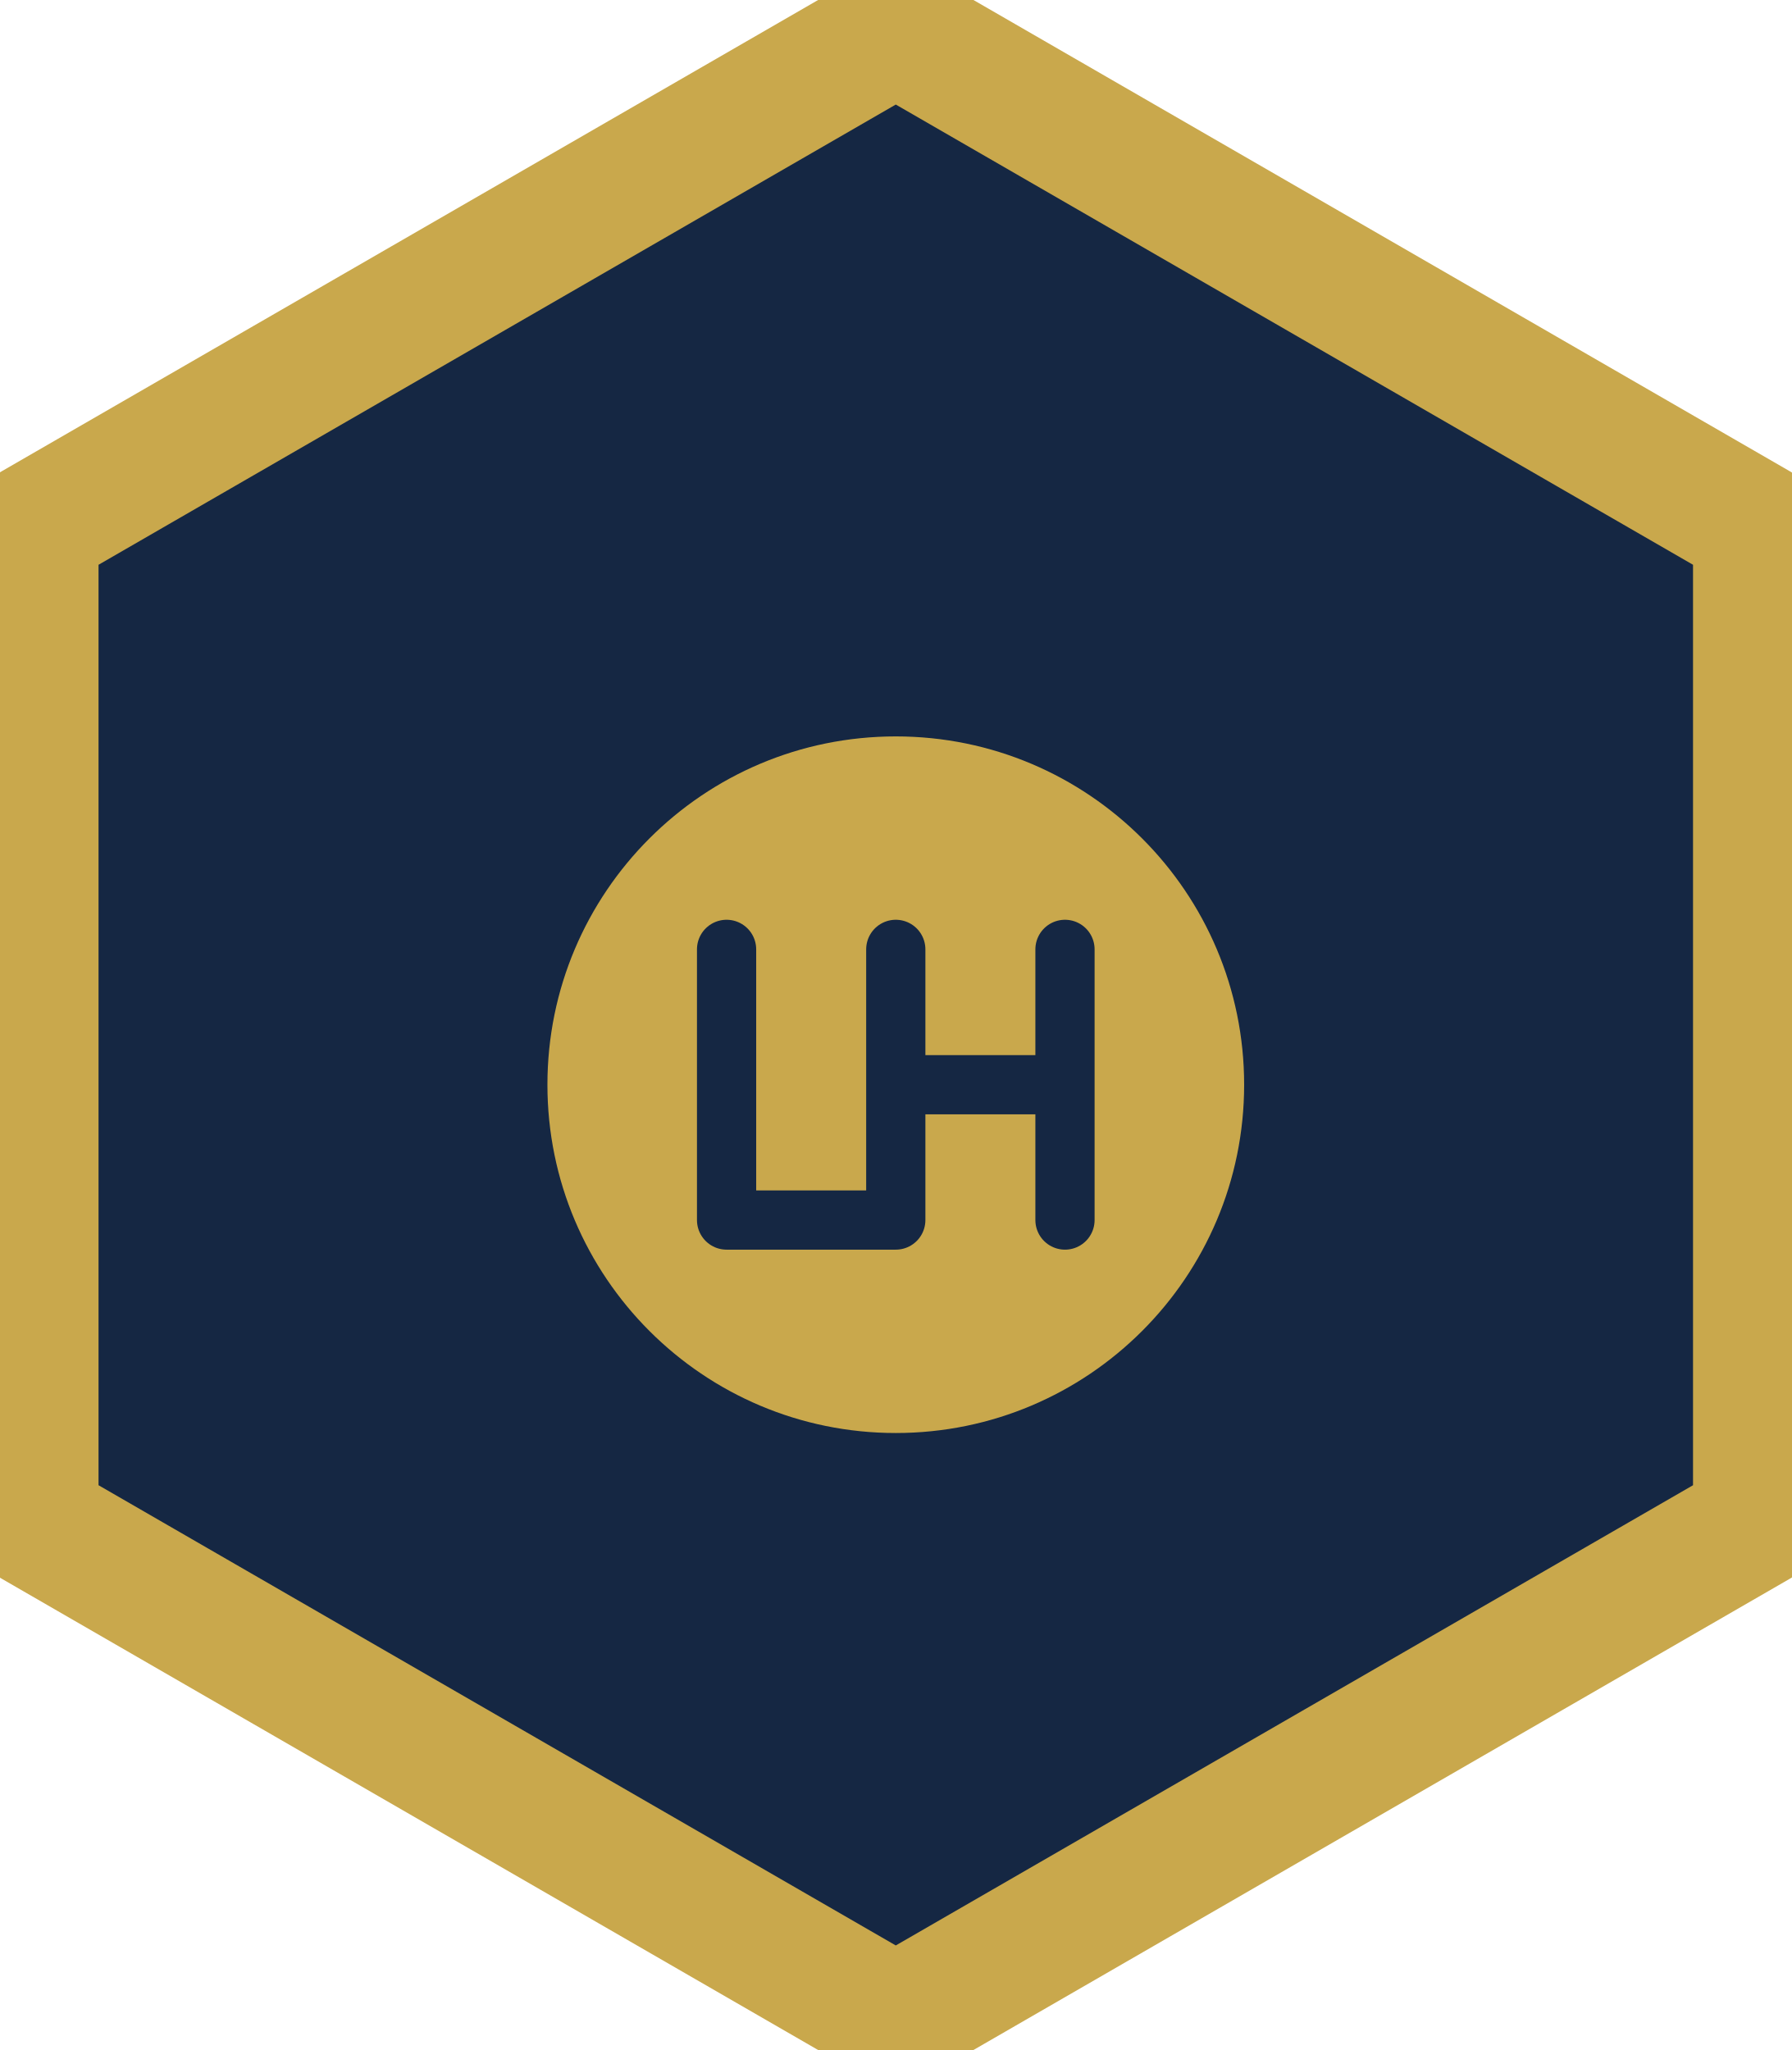
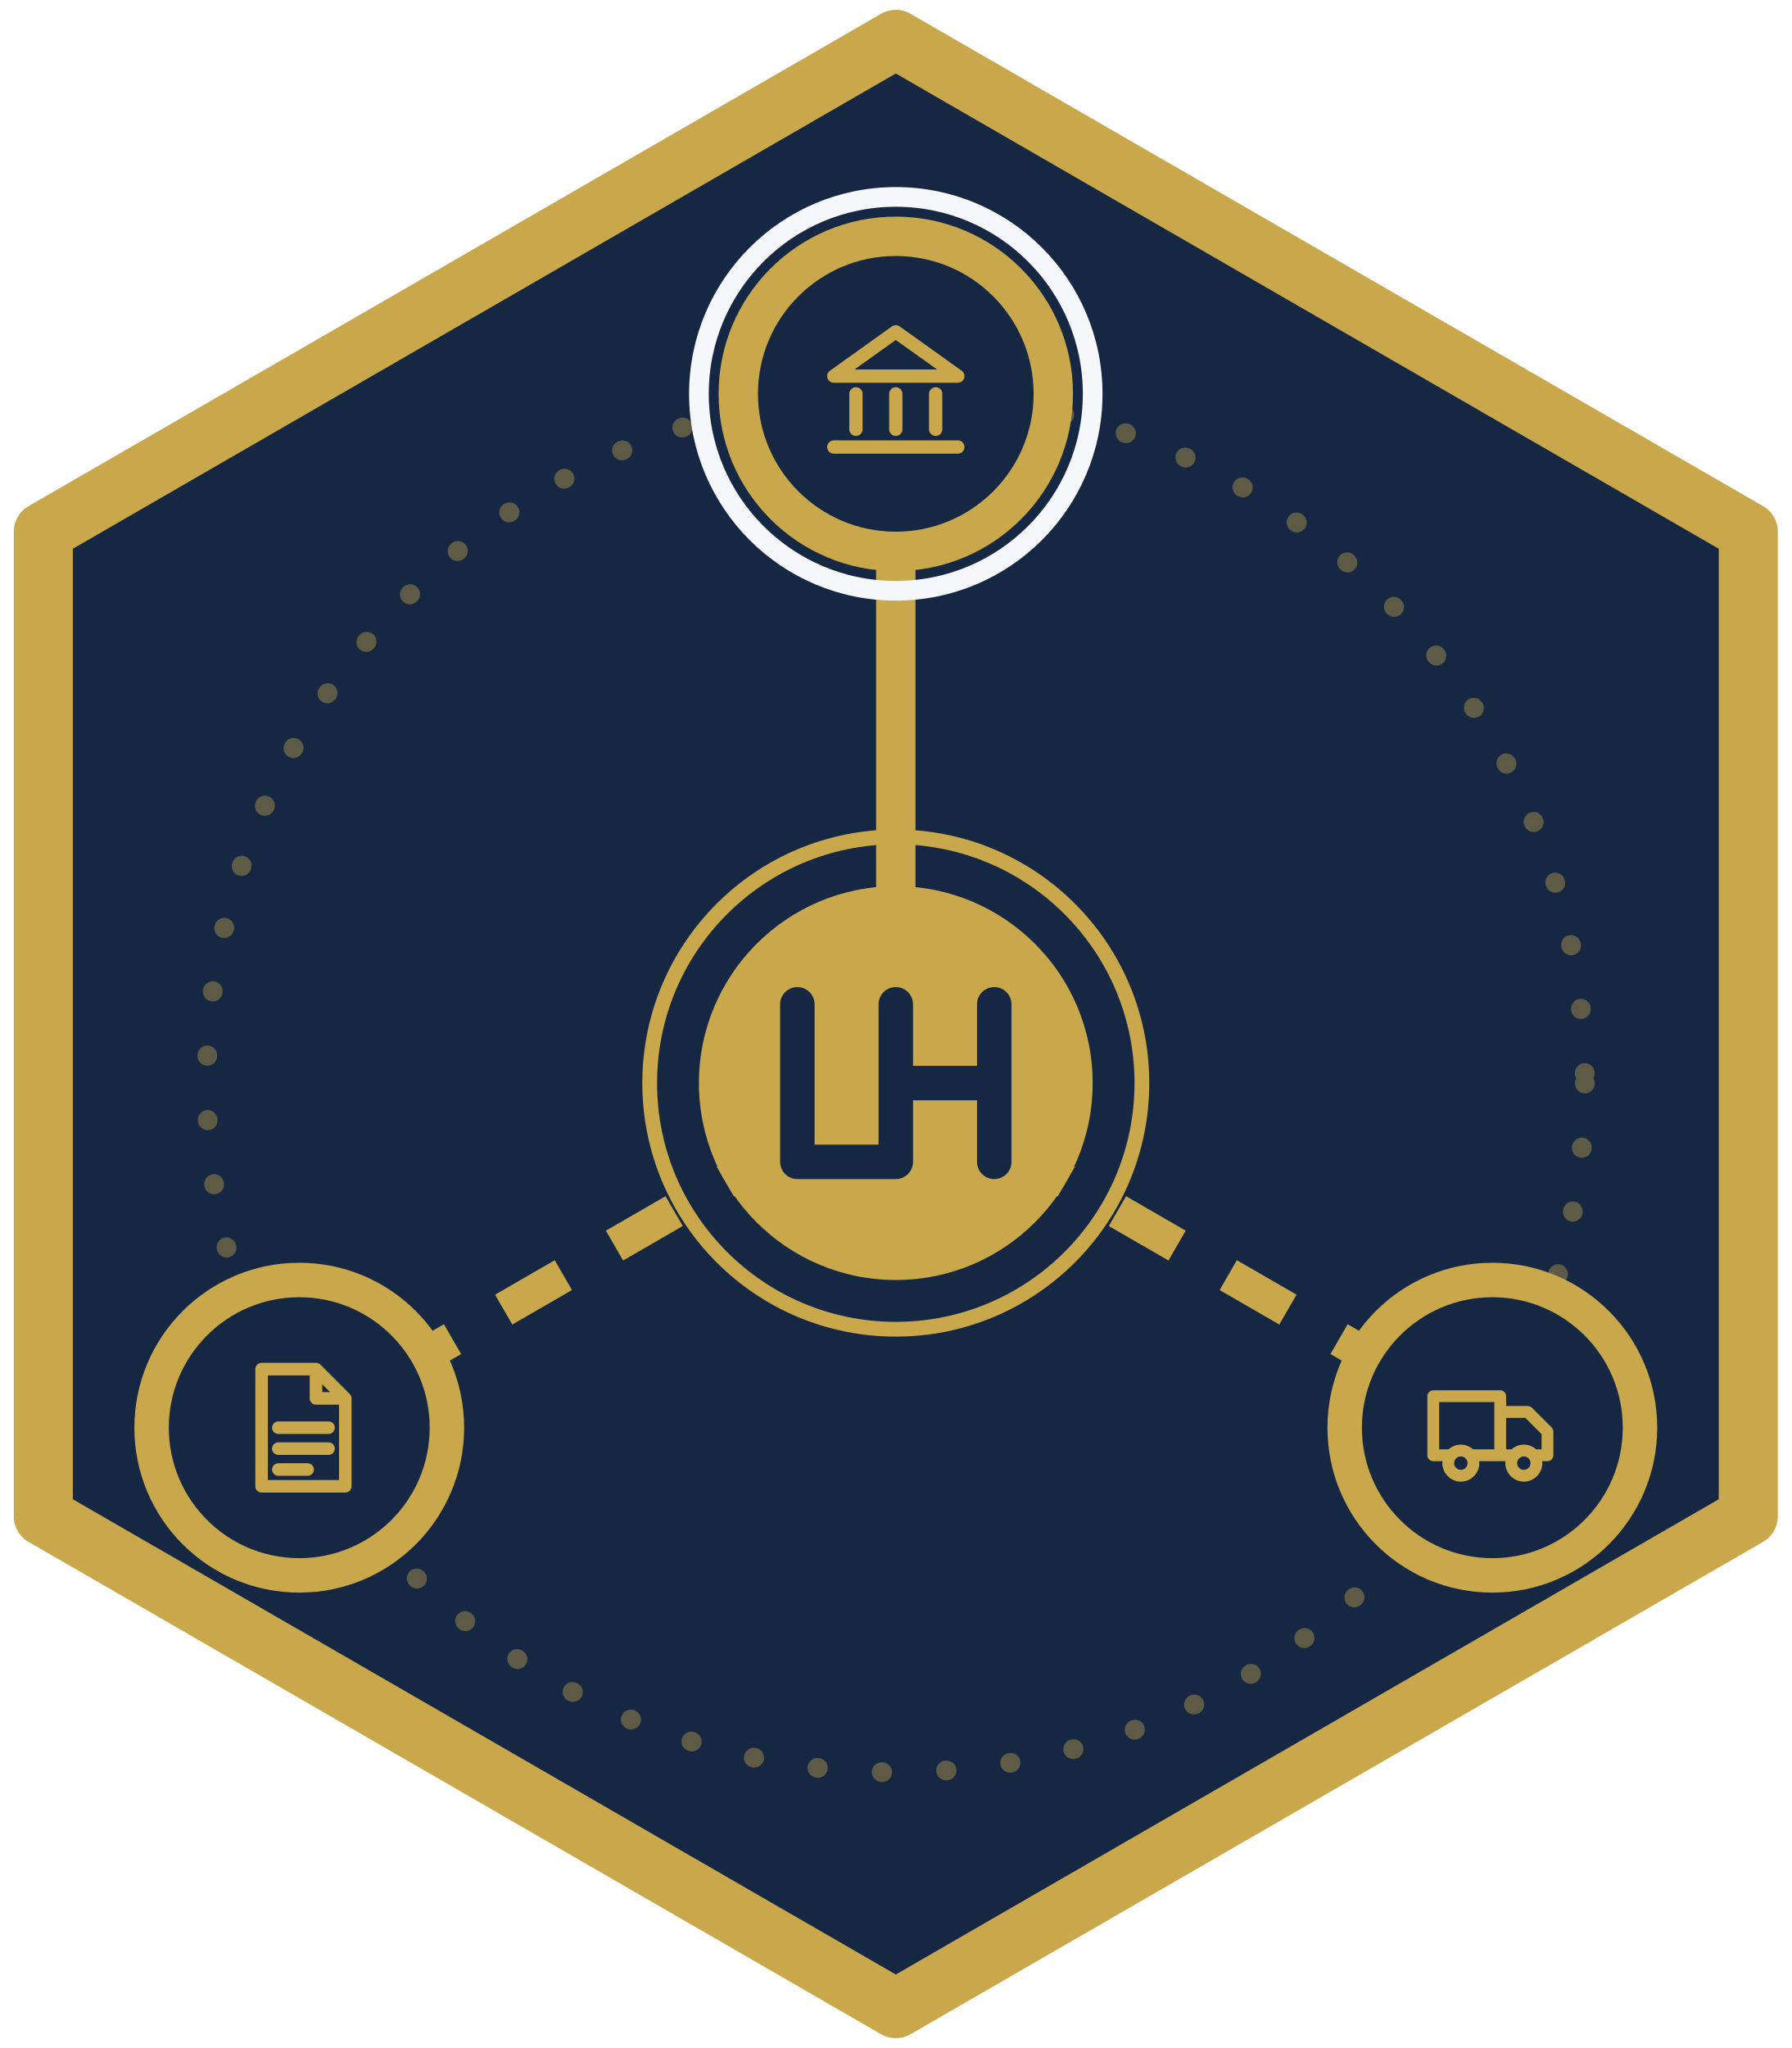
- <svg xmlns="http://www.w3.org/2000/svg" viewBox="40 14 360 412">
-   <polygon points="220,20 393.2,120 393.2,320 220,420 46.8,320 46.8,120" fill="#152743" stroke="#C9A84C" stroke-width="26" stroke-linejoin="round" />
-   <circle cx="220" cy="232" r="70" fill="#C9A84C" />
-   <path transform="translate(220 232) scale(1.7)" d="M-20 -16V16H0 M0 -16V16 M20 -16V16 M0 0H20" fill="none" stroke="#152743" stroke-width="7" stroke-linecap="round" stroke-linejoin="round" />
+ <svg xmlns="http://www.w3.org/2000/svg" viewBox="78 52 364 416">
+   <g transform="translate(40 40)">
+     <polygon points="220,20 393.2,120 393.2,320 220,420 46.8,320 46.8,120" fill="#152743" stroke="#C9A84C" stroke-width="12" stroke-linejoin="round" />
+     <circle cx="220" cy="232" r="140" fill="none" stroke="#C9A84C" stroke-opacity="0.4" stroke-width="4" stroke-linecap="round" stroke-dasharray="0.1 13" />
+     <line x1="220" y1="232" x2="220" y2="92" stroke="#C9A84C" stroke-width="8" />
+     <line x1="220" y1="232" x2="98.8" y2="302" stroke="#C9A84C" stroke-width="7" stroke-dasharray="14 12" />
+     <line x1="220" y1="232" x2="341.2" y2="302" stroke="#C9A84C" stroke-width="7" stroke-dasharray="14 12" />
+     <g transform="translate(220 92)">
+       <circle r="40" fill="none" stroke="#F5F7FA" stroke-width="4" />
+       <circle r="32" fill="#152743" stroke="#C9A84C" stroke-width="8" />
+       <path transform="scale(0.9)" d="M-14 -4L0 -14L14 -4Z M-9 0V8 M0 0V8 M9 0V8 M-14 12H14" fill="none" stroke="#C9A84C" stroke-width="3" stroke-linejoin="round" stroke-linecap="round" />
+     </g>
+     <g transform="translate(220 232)">
+       <circle r="50" fill="none" stroke="#C9A84C" stroke-width="3" />
+       <circle r="40" fill="#C9A84C" />
+       <path d="M-20 -16V16H0 M0 -16V16 M20 -16V16 M0 0H20" fill="none" stroke="#152743" stroke-width="7" stroke-linecap="round" stroke-linejoin="round" />
+     </g>
+     <g transform="translate(98.8 302)">
+       <circle r="30" fill="#152743" stroke="#C9A84C" stroke-width="7" />
+       <path transform="scale(0.85)" d="M-9 -14H4L11 -7V14H-9Z M4 -14V-7H11 M-5 0H7 M-5 5H7 M-5 10H2" fill="none" stroke="#C9A84C" stroke-width="3" stroke-linejoin="round" stroke-linecap="round" />
+     </g>
+     <g transform="translate(341.2 302)">
+       <circle r="30" fill="#152743" stroke="#C9A84C" stroke-width="7" />
+       <g transform="scale(0.8)" fill="none" stroke="#C9A84C" stroke-width="3" stroke-linejoin="round" stroke-linecap="round">
+         <path d="M-15 -8H2V7H-15Z M2 -4H9L14 1V7H2" />
+         <circle cx="-8" cy="9" r="3.2" fill="#152743" />
+         <circle cx="8" cy="9" r="3.2" fill="#152743" />
+       </g>
+     </g>
+   </g>
</svg>
